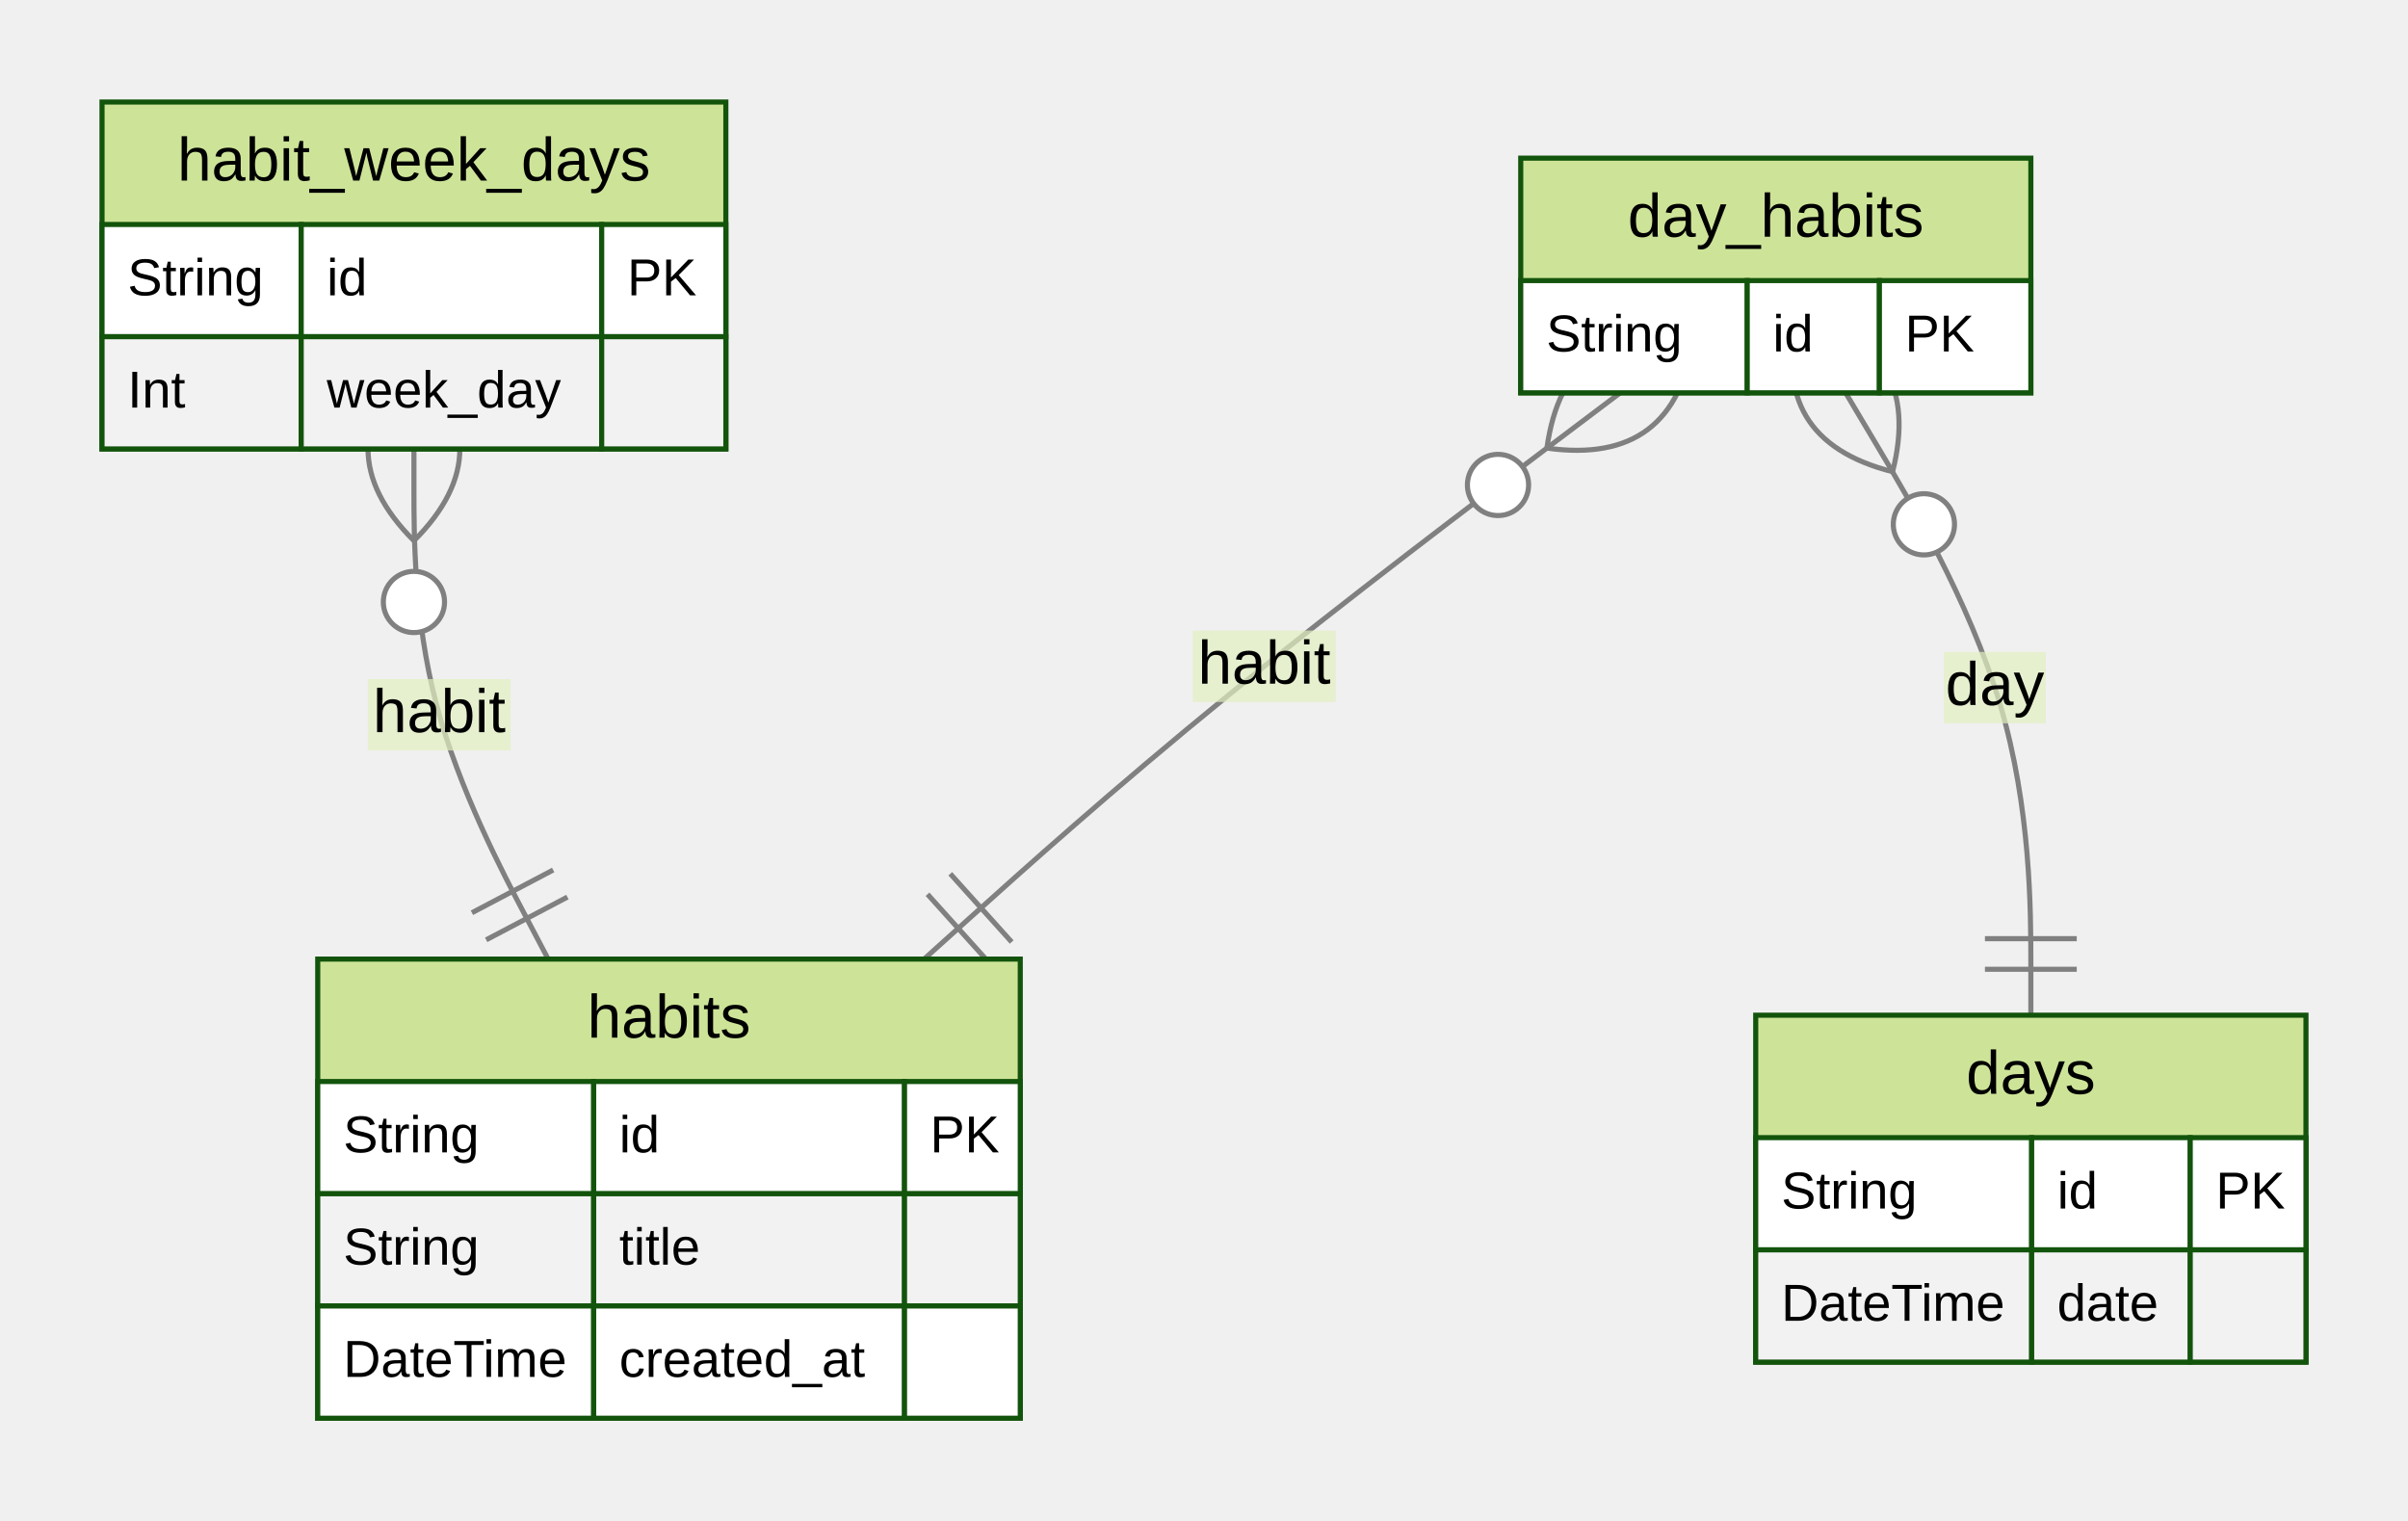
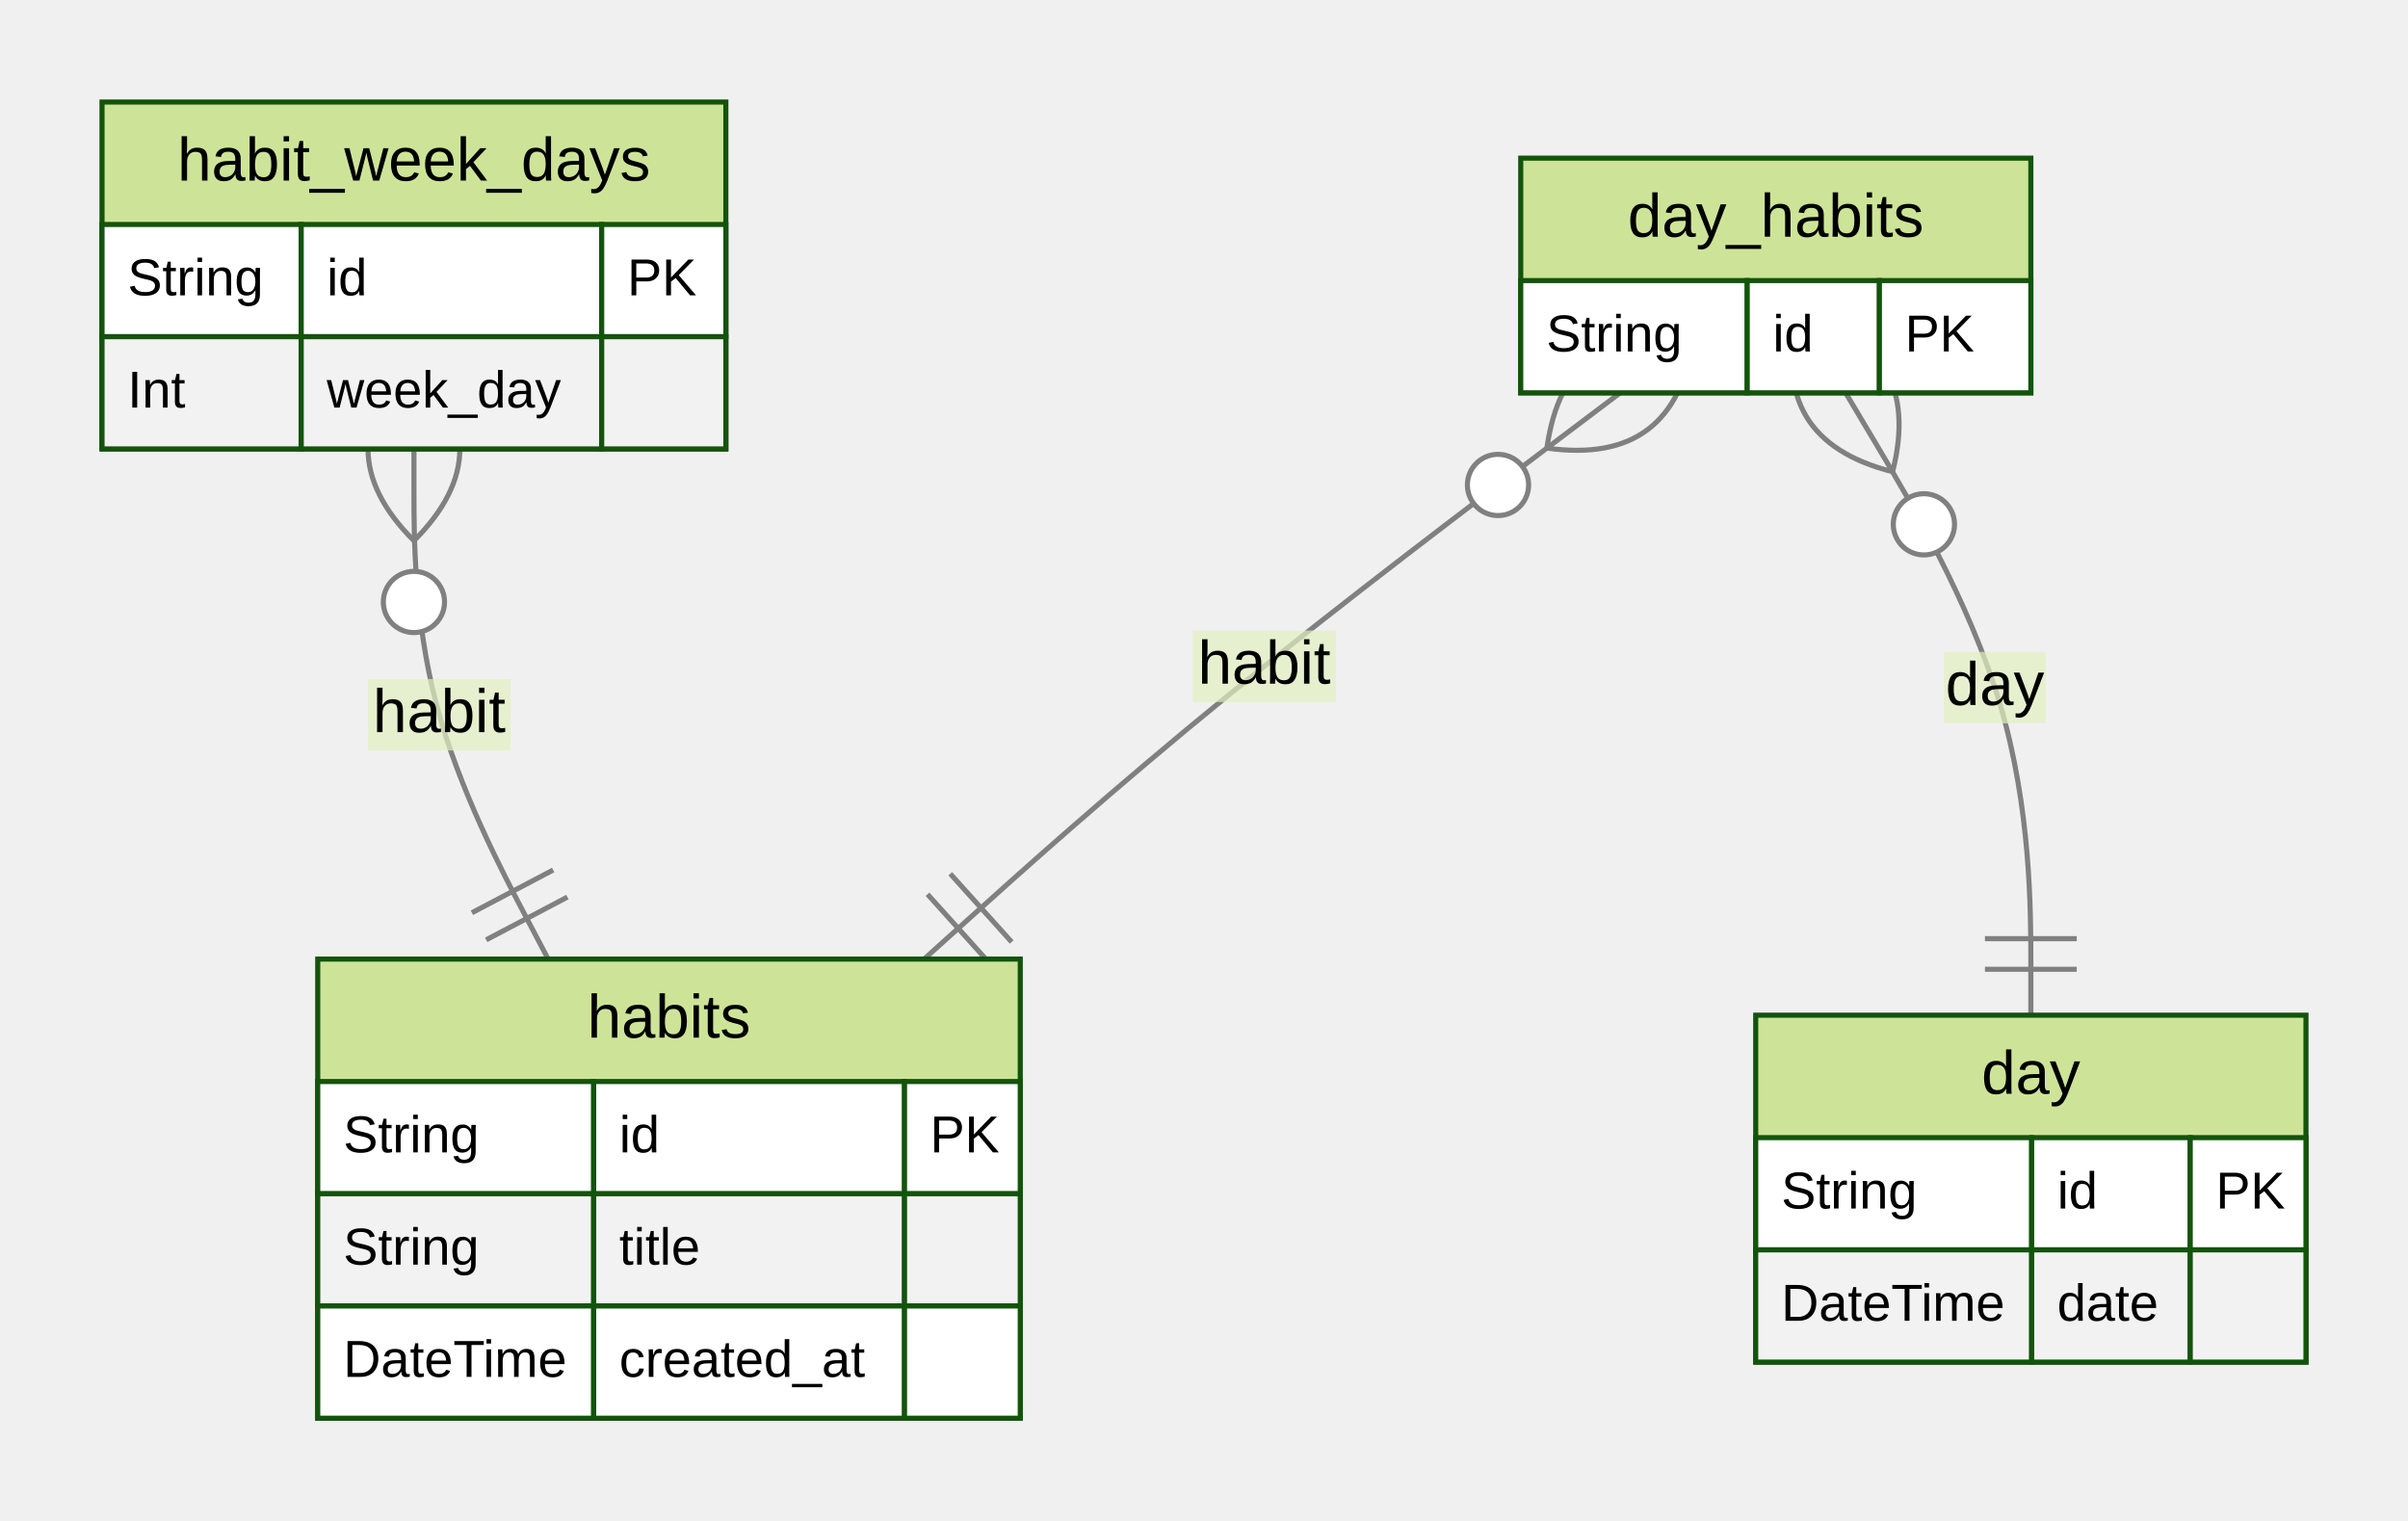
<svg xmlns="http://www.w3.org/2000/svg" aria-roledescription="er" viewBox="0 0 472.051 298" style="max-width: 472.051px; background-color: white;" width="100%" id="mermaid-0">
  <style>#mermaid-0{font-family:"trebuchet ms",verdana,arial,sans-serif;font-size:16px;fill:#000000;}#mermaid-0 .error-icon{fill:#552222;}#mermaid-0 .error-text{fill:#552222;stroke:#552222;}#mermaid-0 .edge-thickness-normal{stroke-width:2px;}#mermaid-0 .edge-thickness-thick{stroke-width:3.5px;}#mermaid-0 .edge-pattern-solid{stroke-dasharray:0;}#mermaid-0 .edge-pattern-dashed{stroke-dasharray:3;}#mermaid-0 .edge-pattern-dotted{stroke-dasharray:2;}#mermaid-0 .marker{fill:#000000;stroke:#000000;}#mermaid-0 .marker.cross{stroke:#000000;}#mermaid-0 svg{font-family:"trebuchet ms",verdana,arial,sans-serif;font-size:16px;}#mermaid-0 .entityBox{fill:#cde498;stroke:#13540c;}#mermaid-0 .attributeBoxOdd{fill:#ffffff;stroke:#13540c;}#mermaid-0 .attributeBoxEven{fill:#f2f2f2;stroke:#13540c;}#mermaid-0 .relationshipLabelBox{fill:hsl(78.158, 58.462%, 84.51%);opacity:0.7;background-color:hsl(78.158, 58.462%, 84.51%);}#mermaid-0 .relationshipLabelBox rect{opacity:0.5;}#mermaid-0 .relationshipLine{stroke:#000000;}#mermaid-0 .entityTitleText{text-anchor:middle;font-size:18px;fill:#000000;}#mermaid-0 :root{--mermaid-font-family:"trebuchet ms",verdana,arial,sans-serif;}</style>
  <g />
  <defs>
    <marker orient="auto" markerHeight="18" markerWidth="18" refY="9" refX="0" id="ONLY_ONE_START">
      <path d="M9,0 L9,18 M15,0 L15,18" fill="none" stroke="gray" />
    </marker>
  </defs>
  <defs>
    <marker orient="auto" markerHeight="18" markerWidth="18" refY="9" refX="18" id="ONLY_ONE_END">
      <path d="M3,0 L3,18 M9,0 L9,18" fill="none" stroke="gray" />
    </marker>
  </defs>
  <defs>
    <marker orient="auto" markerHeight="18" markerWidth="30" refY="9" refX="0" id="ZERO_OR_ONE_START">
      <circle r="6" cy="9" cx="21" fill="white" stroke="gray" />
      <path d="M9,0 L9,18" fill="none" stroke="gray" />
    </marker>
  </defs>
  <defs>
    <marker orient="auto" markerHeight="18" markerWidth="30" refY="9" refX="30" id="ZERO_OR_ONE_END">
      <circle r="6" cy="9" cx="9" fill="white" stroke="gray" />
      <path d="M21,0 L21,18" fill="none" stroke="gray" />
    </marker>
  </defs>
  <defs>
    <marker orient="auto" markerHeight="36" markerWidth="45" refY="18" refX="18" id="ONE_OR_MORE_START">
      <path d="M0,18 Q 18,0 36,18 Q 18,36 0,18 M42,9 L42,27" fill="none" stroke="gray" />
    </marker>
  </defs>
  <defs>
    <marker orient="auto" markerHeight="36" markerWidth="45" refY="18" refX="27" id="ONE_OR_MORE_END">
      <path d="M3,9 L3,27 M9,18 Q27,0 45,18 Q27,36 9,18" fill="none" stroke="gray" />
    </marker>
  </defs>
  <defs>
    <marker orient="auto" markerHeight="36" markerWidth="57" refY="18" refX="18" id="ZERO_OR_MORE_START">
      <circle r="6" cy="18" cx="48" fill="white" stroke="gray" />
      <path d="M0,18 Q18,0 36,18 Q18,36 0,18" fill="none" stroke="gray" />
    </marker>
  </defs>
  <defs>
    <marker orient="auto" markerHeight="36" markerWidth="57" refY="18" refX="39" id="ZERO_OR_MORE_END">
      <circle r="6" cy="18" cx="9" fill="white" stroke="gray" />
      <path d="M21,18 Q39,0 57,18 Q39,36 21,18" fill="none" stroke="gray" />
    </marker>
  </defs>
  <path style="stroke: gray; fill: none;" marker-start="url(#ZERO_OR_MORE_START)" marker-end="url(#ONLY_ONE_END)" d="M81.146,88L81.146,96.333C81.146,104.667,81.146,121.333,85.532,138C89.918,154.667,98.69,171.333,103.076,179.667L107.462,188" class="er relationshipLine" />
  <path style="stroke: gray; fill: none;" marker-start="url(#ZERO_OR_MORE_START)" marker-end="url(#ONLY_ONE_END)" d="M361.807,77L367.859,87.167C373.91,97.333,386.013,117.667,392.065,138C398.116,158.333,398.116,178.667,398.116,188.833L398.116,199" class="er relationshipLine" />
  <path style="stroke: gray; fill: none;" marker-start="url(#ZERO_OR_MORE_START)" marker-end="url(#ONLY_ONE_END)" d="M317.615,77L304.132,87.167C290.65,97.333,263.685,117.667,240.941,136.167C218.198,154.667,199.676,171.333,190.416,179.667L181.155,188" class="er relationshipLine" />
-   <g transform="translate(62.28748,188 )" id="entity-habits-6a81c14b-f138-41b5-b805-2bec95867f5b">
+   <g transform="translate(62.28748,188 )" id="entity-habits-5e7c2314-7ed3-4176-88a3-95647ff68611">
    <rect height="90" width="137.718" y="0" x="0" class="er entityBox" />
-     <text style="dominant-baseline: middle; text-anchor: middle; font-size: 12px;" transform="translate(68.85901,12)" y="0" x="0" id="text-entity-habits-6a81c14b-f138-41b5-b805-2bec95867f5b" class="er entityLabel">habits</text>
+     <text style="dominant-baseline: middle; text-anchor: middle; font-size: 12px;" transform="translate(68.85901,12)" y="0" x="0" id="text-entity-habits-5e7c2314-7ed3-4176-88a3-95647ff68611" class="er entityLabel">habits</text>
    <rect height="22" width="54.096" y="24" x="0" class="er attributeBoxOdd" />
-     <text style="dominant-baseline: middle; font-size: 10.2px;" transform="translate(5,35)" y="0" x="0" id="text-entity-habits-6a81c14b-f138-41b5-b805-2bec95867f5b-attr-1-type" class="er entityLabel">String</text>
+     <text style="dominant-baseline: middle; font-size: 10.2px;" transform="translate(5,35)" y="0" x="0" id="text-entity-habits-5e7c2314-7ed3-4176-88a3-95647ff68611-attr-1-type" class="er entityLabel">String</text>
    <rect height="22" width="60.935" y="24" x="54.096" class="er attributeBoxOdd" />
-     <text style="dominant-baseline: middle; font-size: 10.2px;" transform="translate(59.09555,35)" y="0" x="0" id="text-entity-habits-6a81c14b-f138-41b5-b805-2bec95867f5b-attr-1-name" class="er entityLabel">id</text>
+     <text style="dominant-baseline: middle; font-size: 10.2px;" transform="translate(59.09555,35)" y="0" x="0" id="text-entity-habits-5e7c2314-7ed3-4176-88a3-95647ff68611-attr-1-name" class="er entityLabel">id</text>
    <rect height="22" width="22.688" y="24" x="115.03" class="er attributeBoxOdd" />
-     <text style="dominant-baseline: middle; font-size: 10.2px;" transform="translate(120.0303,35)" y="0" x="0" id="text-entity-habits-6a81c14b-f138-41b5-b805-2bec95867f5b-attr-1-key" class="er entityLabel">PK</text>
+     <text style="dominant-baseline: middle; font-size: 10.2px;" transform="translate(120.0303,35)" y="0" x="0" id="text-entity-habits-5e7c2314-7ed3-4176-88a3-95647ff68611-attr-1-key" class="er entityLabel">PK</text>
    <rect height="22" width="54.096" y="46" x="0" class="er attributeBoxEven" />
-     <text style="dominant-baseline: middle; font-size: 10.2px;" transform="translate(5,57)" y="0" x="0" id="text-entity-habits-6a81c14b-f138-41b5-b805-2bec95867f5b-attr-2-type" class="er entityLabel">String</text>
+     <text style="dominant-baseline: middle; font-size: 10.2px;" transform="translate(5,57)" y="0" x="0" id="text-entity-habits-5e7c2314-7ed3-4176-88a3-95647ff68611-attr-2-type" class="er entityLabel">String</text>
    <rect height="22" width="60.935" y="46" x="54.096" class="er attributeBoxEven" />
-     <text style="dominant-baseline: middle; font-size: 10.2px;" transform="translate(59.09555,57)" y="0" x="0" id="text-entity-habits-6a81c14b-f138-41b5-b805-2bec95867f5b-attr-2-name" class="er entityLabel">title</text>
+     <text style="dominant-baseline: middle; font-size: 10.2px;" transform="translate(59.09555,57)" y="0" x="0" id="text-entity-habits-5e7c2314-7ed3-4176-88a3-95647ff68611-attr-2-name" class="er entityLabel">title</text>
    <rect height="22" width="22.688" y="46" x="115.03" class="er attributeBoxEven" />
-     <text style="dominant-baseline: middle; font-size: 10.2px;" transform="translate(120.0303,57)" y="0" x="0" id="text-entity-habits-6a81c14b-f138-41b5-b805-2bec95867f5b-attr-2-key" class="er entityLabel" />
+     <text style="dominant-baseline: middle; font-size: 10.2px;" transform="translate(120.0303,57)" y="0" x="0" id="text-entity-habits-5e7c2314-7ed3-4176-88a3-95647ff68611-attr-2-key" class="er entityLabel" />
    <rect height="22" width="54.096" y="68" x="0" class="er attributeBoxOdd" />
-     <text style="dominant-baseline: middle; font-size: 10.2px;" transform="translate(5,79)" y="0" x="0" id="text-entity-habits-6a81c14b-f138-41b5-b805-2bec95867f5b-attr-3-type" class="er entityLabel">DateTime</text>
+     <text style="dominant-baseline: middle; font-size: 10.2px;" transform="translate(5,79)" y="0" x="0" id="text-entity-habits-5e7c2314-7ed3-4176-88a3-95647ff68611-attr-3-type" class="er entityLabel">DateTime</text>
    <rect height="22" width="60.935" y="68" x="54.096" class="er attributeBoxOdd" />
-     <text style="dominant-baseline: middle; font-size: 10.2px;" transform="translate(59.09555,79)" y="0" x="0" id="text-entity-habits-6a81c14b-f138-41b5-b805-2bec95867f5b-attr-3-name" class="er entityLabel">created_at</text>
+     <text style="dominant-baseline: middle; font-size: 10.2px;" transform="translate(59.09555,79)" y="0" x="0" id="text-entity-habits-5e7c2314-7ed3-4176-88a3-95647ff68611-attr-3-name" class="er entityLabel">created_at</text>
    <rect height="22" width="22.688" y="68" x="115.03" class="er attributeBoxOdd" />
-     <text style="dominant-baseline: middle; font-size: 10.2px;" transform="translate(120.0303,79)" y="0" x="0" id="text-entity-habits-6a81c14b-f138-41b5-b805-2bec95867f5b-attr-3-key" class="er entityLabel" />
+     <text style="dominant-baseline: middle; font-size: 10.2px;" transform="translate(120.0303,79)" y="0" x="0" id="text-entity-habits-5e7c2314-7ed3-4176-88a3-95647ff68611-attr-3-key" class="er entityLabel" />
  </g>
-   <g transform="translate(20,20 )" id="entity-habitweekdays-0a1e6db0-b842-4636-9c71-e95e5e9ed82b">
+   <g transform="translate(20,20 )" id="entity-habitweekdays-790225cf-71ce-4156-89ad-919213a860e4">
    <rect height="68" width="122.293" y="0" x="0" class="er entityBox" />
-     <text style="dominant-baseline: middle; text-anchor: middle; font-size: 12px;" transform="translate(61.14648,12)" y="0" x="0" id="text-entity-habitweekdays-0a1e6db0-b842-4636-9c71-e95e5e9ed82b" class="er entityLabel">habit_week_days</text>
+     <text style="dominant-baseline: middle; text-anchor: middle; font-size: 12px;" transform="translate(61.14648,12)" y="0" x="0" id="text-entity-habitweekdays-790225cf-71ce-4156-89ad-919213a860e4" class="er entityLabel">habit_week_days</text>
    <rect height="22" width="39.048" y="24" x="0" class="er attributeBoxOdd" />
-     <text style="dominant-baseline: middle; font-size: 10.2px;" transform="translate(5,35)" y="0" x="0" id="text-entity-habitweekdays-0a1e6db0-b842-4636-9c71-e95e5e9ed82b-attr-1-type" class="er entityLabel">String</text>
+     <text style="dominant-baseline: middle; font-size: 10.2px;" transform="translate(5,35)" y="0" x="0" id="text-entity-habitweekdays-790225cf-71ce-4156-89ad-919213a860e4-attr-1-type" class="er entityLabel">String</text>
    <rect height="22" width="58.904" y="24" x="39.048" class="er attributeBoxOdd" />
-     <text style="dominant-baseline: middle; font-size: 10.2px;" transform="translate(44.04844,35)" y="0" x="0" id="text-entity-habitweekdays-0a1e6db0-b842-4636-9c71-e95e5e9ed82b-attr-1-name" class="er entityLabel">id</text>
+     <text style="dominant-baseline: middle; font-size: 10.2px;" transform="translate(44.04844,35)" y="0" x="0" id="text-entity-habitweekdays-790225cf-71ce-4156-89ad-919213a860e4-attr-1-name" class="er entityLabel">id</text>
    <rect height="22" width="24.34" y="24" x="97.953" class="er attributeBoxOdd" />
-     <text style="dominant-baseline: middle; font-size: 10.2px;" transform="translate(102.9529,35)" y="0" x="0" id="text-entity-habitweekdays-0a1e6db0-b842-4636-9c71-e95e5e9ed82b-attr-1-key" class="er entityLabel">PK</text>
+     <text style="dominant-baseline: middle; font-size: 10.2px;" transform="translate(102.9529,35)" y="0" x="0" id="text-entity-habitweekdays-790225cf-71ce-4156-89ad-919213a860e4-attr-1-key" class="er entityLabel">PK</text>
    <rect height="22" width="39.048" y="46" x="0" class="er attributeBoxEven" />
-     <text style="dominant-baseline: middle; font-size: 10.2px;" transform="translate(5,57)" y="0" x="0" id="text-entity-habitweekdays-0a1e6db0-b842-4636-9c71-e95e5e9ed82b-attr-2-type" class="er entityLabel">Int</text>
+     <text style="dominant-baseline: middle; font-size: 10.2px;" transform="translate(5,57)" y="0" x="0" id="text-entity-habitweekdays-790225cf-71ce-4156-89ad-919213a860e4-attr-2-type" class="er entityLabel">Int</text>
    <rect height="22" width="58.904" y="46" x="39.048" class="er attributeBoxEven" />
-     <text style="dominant-baseline: middle; font-size: 10.2px;" transform="translate(44.04844,57)" y="0" x="0" id="text-entity-habitweekdays-0a1e6db0-b842-4636-9c71-e95e5e9ed82b-attr-2-name" class="er entityLabel">week_day</text>
+     <text style="dominant-baseline: middle; font-size: 10.2px;" transform="translate(44.04844,57)" y="0" x="0" id="text-entity-habitweekdays-790225cf-71ce-4156-89ad-919213a860e4-attr-2-name" class="er entityLabel">week_day</text>
    <rect height="22" width="24.34" y="46" x="97.953" class="er attributeBoxEven" />
-     <text style="dominant-baseline: middle; font-size: 10.2px;" transform="translate(102.9529,57)" y="0" x="0" id="text-entity-habitweekdays-0a1e6db0-b842-4636-9c71-e95e5e9ed82b-attr-2-key" class="er entityLabel" />
+     <text style="dominant-baseline: middle; font-size: 10.2px;" transform="translate(102.9529,57)" y="0" x="0" id="text-entity-habitweekdays-790225cf-71ce-4156-89ad-919213a860e4-attr-2-key" class="er entityLabel" />
  </g>
-   <g transform="translate(344.182,199 )" id="entity-days-b6f1a3d7-d66c-4b19-915e-515da1caedd6">
+   <g transform="translate(344.182,199 )" id="entity-day-87f4cb8d-3790-42ed-9cdf-cbc35e1afb26">
    <rect height="68" width="107.869" y="0" x="0" class="er entityBox" />
-     <text style="dominant-baseline: middle; text-anchor: middle; font-size: 12px;" transform="translate(53.93452,12)" y="0" x="0" id="text-entity-days-b6f1a3d7-d66c-4b19-915e-515da1caedd6" class="er entityLabel">days</text>
+     <text style="dominant-baseline: middle; text-anchor: middle; font-size: 12px;" transform="translate(53.93452,12)" y="0" x="0" id="text-entity-day-87f4cb8d-3790-42ed-9cdf-cbc35e1afb26" class="er entityLabel">day</text>
    <rect height="22" width="54.096" y="24" x="0" class="er attributeBoxOdd" />
-     <text style="dominant-baseline: middle; font-size: 10.2px;" transform="translate(5,35)" y="0" x="0" id="text-entity-days-b6f1a3d7-d66c-4b19-915e-515da1caedd6-attr-1-type" class="er entityLabel">String</text>
+     <text style="dominant-baseline: middle; font-size: 10.2px;" transform="translate(5,35)" y="0" x="0" id="text-entity-day-87f4cb8d-3790-42ed-9cdf-cbc35e1afb26-attr-1-type" class="er entityLabel">String</text>
    <rect height="22" width="31.086" y="24" x="54.096" class="er attributeBoxOdd" />
-     <text style="dominant-baseline: middle; font-size: 10.2px;" transform="translate(59.09555,35)" y="0" x="0" id="text-entity-days-b6f1a3d7-d66c-4b19-915e-515da1caedd6-attr-1-name" class="er entityLabel">id</text>
+     <text style="dominant-baseline: middle; font-size: 10.2px;" transform="translate(59.09555,35)" y="0" x="0" id="text-entity-day-87f4cb8d-3790-42ed-9cdf-cbc35e1afb26-attr-1-name" class="er entityLabel">id</text>
    <rect height="22" width="22.688" y="24" x="85.181" class="er attributeBoxOdd" />
-     <text style="dominant-baseline: middle; font-size: 10.2px;" transform="translate(90.18137,35)" y="0" x="0" id="text-entity-days-b6f1a3d7-d66c-4b19-915e-515da1caedd6-attr-1-key" class="er entityLabel">PK</text>
+     <text style="dominant-baseline: middle; font-size: 10.2px;" transform="translate(90.18137,35)" y="0" x="0" id="text-entity-day-87f4cb8d-3790-42ed-9cdf-cbc35e1afb26-attr-1-key" class="er entityLabel">PK</text>
    <rect height="22" width="54.096" y="46" x="0" class="er attributeBoxEven" />
-     <text style="dominant-baseline: middle; font-size: 10.2px;" transform="translate(5,57)" y="0" x="0" id="text-entity-days-b6f1a3d7-d66c-4b19-915e-515da1caedd6-attr-2-type" class="er entityLabel">DateTime</text>
+     <text style="dominant-baseline: middle; font-size: 10.2px;" transform="translate(5,57)" y="0" x="0" id="text-entity-day-87f4cb8d-3790-42ed-9cdf-cbc35e1afb26-attr-2-type" class="er entityLabel">DateTime</text>
    <rect height="22" width="31.086" y="46" x="54.096" class="er attributeBoxEven" />
-     <text style="dominant-baseline: middle; font-size: 10.2px;" transform="translate(59.09555,57)" y="0" x="0" id="text-entity-days-b6f1a3d7-d66c-4b19-915e-515da1caedd6-attr-2-name" class="er entityLabel">date</text>
+     <text style="dominant-baseline: middle; font-size: 10.2px;" transform="translate(59.09555,57)" y="0" x="0" id="text-entity-day-87f4cb8d-3790-42ed-9cdf-cbc35e1afb26-attr-2-name" class="er entityLabel">date</text>
    <rect height="22" width="22.688" y="46" x="85.181" class="er attributeBoxEven" />
-     <text style="dominant-baseline: middle; font-size: 10.2px;" transform="translate(90.18137,57)" y="0" x="0" id="text-entity-days-b6f1a3d7-d66c-4b19-915e-515da1caedd6-attr-2-key" class="er entityLabel" />
+     <text style="dominant-baseline: middle; font-size: 10.2px;" transform="translate(90.18137,57)" y="0" x="0" id="text-entity-day-87f4cb8d-3790-42ed-9cdf-cbc35e1afb26-attr-2-key" class="er entityLabel" />
  </g>
-   <g transform="translate(298.1165,31 )" id="entity-dayhabits-0e8b9d9e-544b-49f0-a8c4-209abf5f189b">
+   <g transform="translate(298.1165,31 )" id="entity-dayhabits-6afc726c-7955-4fa8-bdf6-e7e4f1ecf39e">
    <rect height="46" width="100" y="0" x="0" class="er entityBox" />
-     <text style="dominant-baseline: middle; text-anchor: middle; font-size: 12px;" transform="translate(50,12)" y="0" x="0" id="text-entity-dayhabits-0e8b9d9e-544b-49f0-a8c4-209abf5f189b" class="er entityLabel">day_habits</text>
+     <text style="dominant-baseline: middle; text-anchor: middle; font-size: 12px;" transform="translate(50,12)" y="0" x="0" id="text-entity-dayhabits-6afc726c-7955-4fa8-bdf6-e7e4f1ecf39e" class="er entityLabel">day_habits</text>
    <rect height="22" width="44.399" y="24" x="0" class="er attributeBoxOdd" />
-     <text style="dominant-baseline: middle; font-size: 10.2px;" transform="translate(5,35)" y="0" x="0" id="text-entity-dayhabits-0e8b9d9e-544b-49f0-a8c4-209abf5f189b-attr-1-type" class="er entityLabel">String</text>
+     <text style="dominant-baseline: middle; font-size: 10.2px;" transform="translate(5,35)" y="0" x="0" id="text-entity-dayhabits-6afc726c-7955-4fa8-bdf6-e7e4f1ecf39e-attr-1-type" class="er entityLabel">String</text>
    <rect height="22" width="25.911" y="24" x="44.399" class="er attributeBoxOdd" />
-     <text style="dominant-baseline: middle; font-size: 10.2px;" transform="translate(49.39862,35)" y="0" x="0" id="text-entity-dayhabits-0e8b9d9e-544b-49f0-a8c4-209abf5f189b-attr-1-name" class="er entityLabel">id</text>
+     <text style="dominant-baseline: middle; font-size: 10.2px;" transform="translate(49.39862,35)" y="0" x="0" id="text-entity-dayhabits-6afc726c-7955-4fa8-bdf6-e7e4f1ecf39e-attr-1-name" class="er entityLabel">id</text>
    <rect height="22" width="29.69" y="24" x="70.31" class="er attributeBoxOdd" />
-     <text style="dominant-baseline: middle; font-size: 10.2px;" transform="translate(75.30976,35)" y="0" x="0" id="text-entity-dayhabits-0e8b9d9e-544b-49f0-a8c4-209abf5f189b-attr-1-key" class="er entityLabel">PK</text>
+     <text style="dominant-baseline: middle; font-size: 10.2px;" transform="translate(75.30976,35)" y="0" x="0" id="text-entity-dayhabits-6afc726c-7955-4fa8-bdf6-e7e4f1ecf39e-attr-1-key" class="er entityLabel">PK</text>
  </g>
  <rect height="14" width="27.969" y="133.109" x="72.126" class="er relationshipLabelBox" />
  <text style="text-anchor: middle; dominant-baseline: middle; font-size: 12px;" y="140.109" x="86.11" id="rel1" class="er relationshipLabel">habit</text>
  <rect height="14" width="19.99" y="127.788" x="381.065" class="er relationshipLabelBox" />
  <text style="text-anchor: middle; dominant-baseline: middle; font-size: 12px;" y="134.788" x="391.06" id="rel2" class="er relationshipLabel">day</text>
  <rect height="14" width="27.969" y="123.605" x="233.851" class="er relationshipLabelBox" />
  <text style="text-anchor: middle; dominant-baseline: middle; font-size: 12px;" y="130.605" x="247.836" id="rel3" class="er relationshipLabel">habit</text>
</svg>
